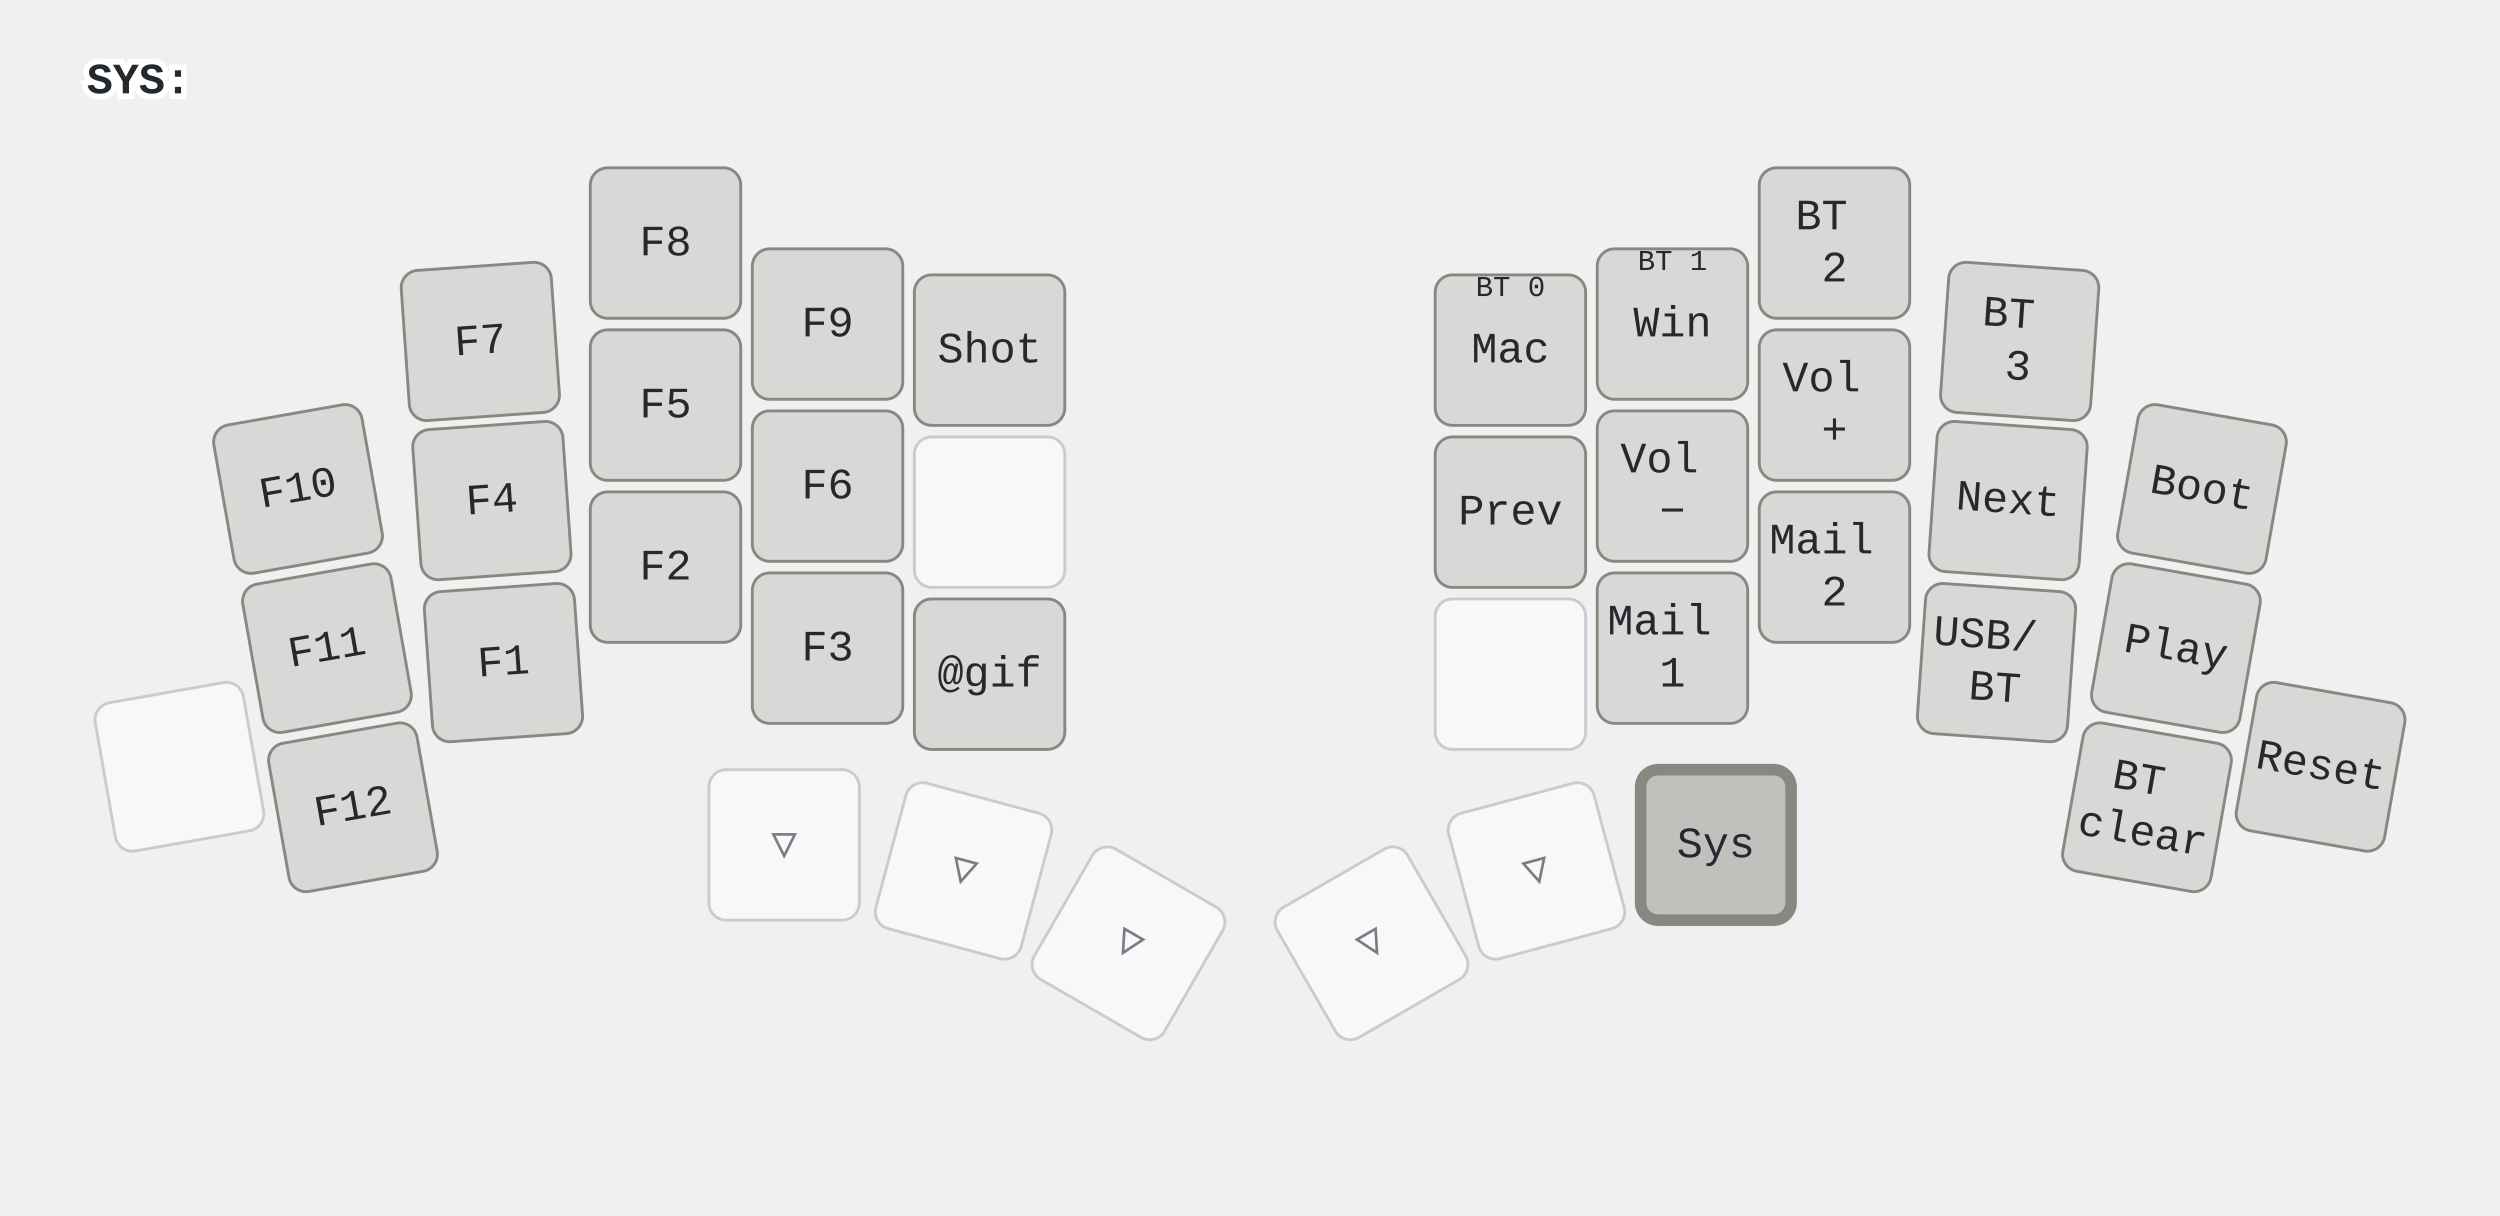
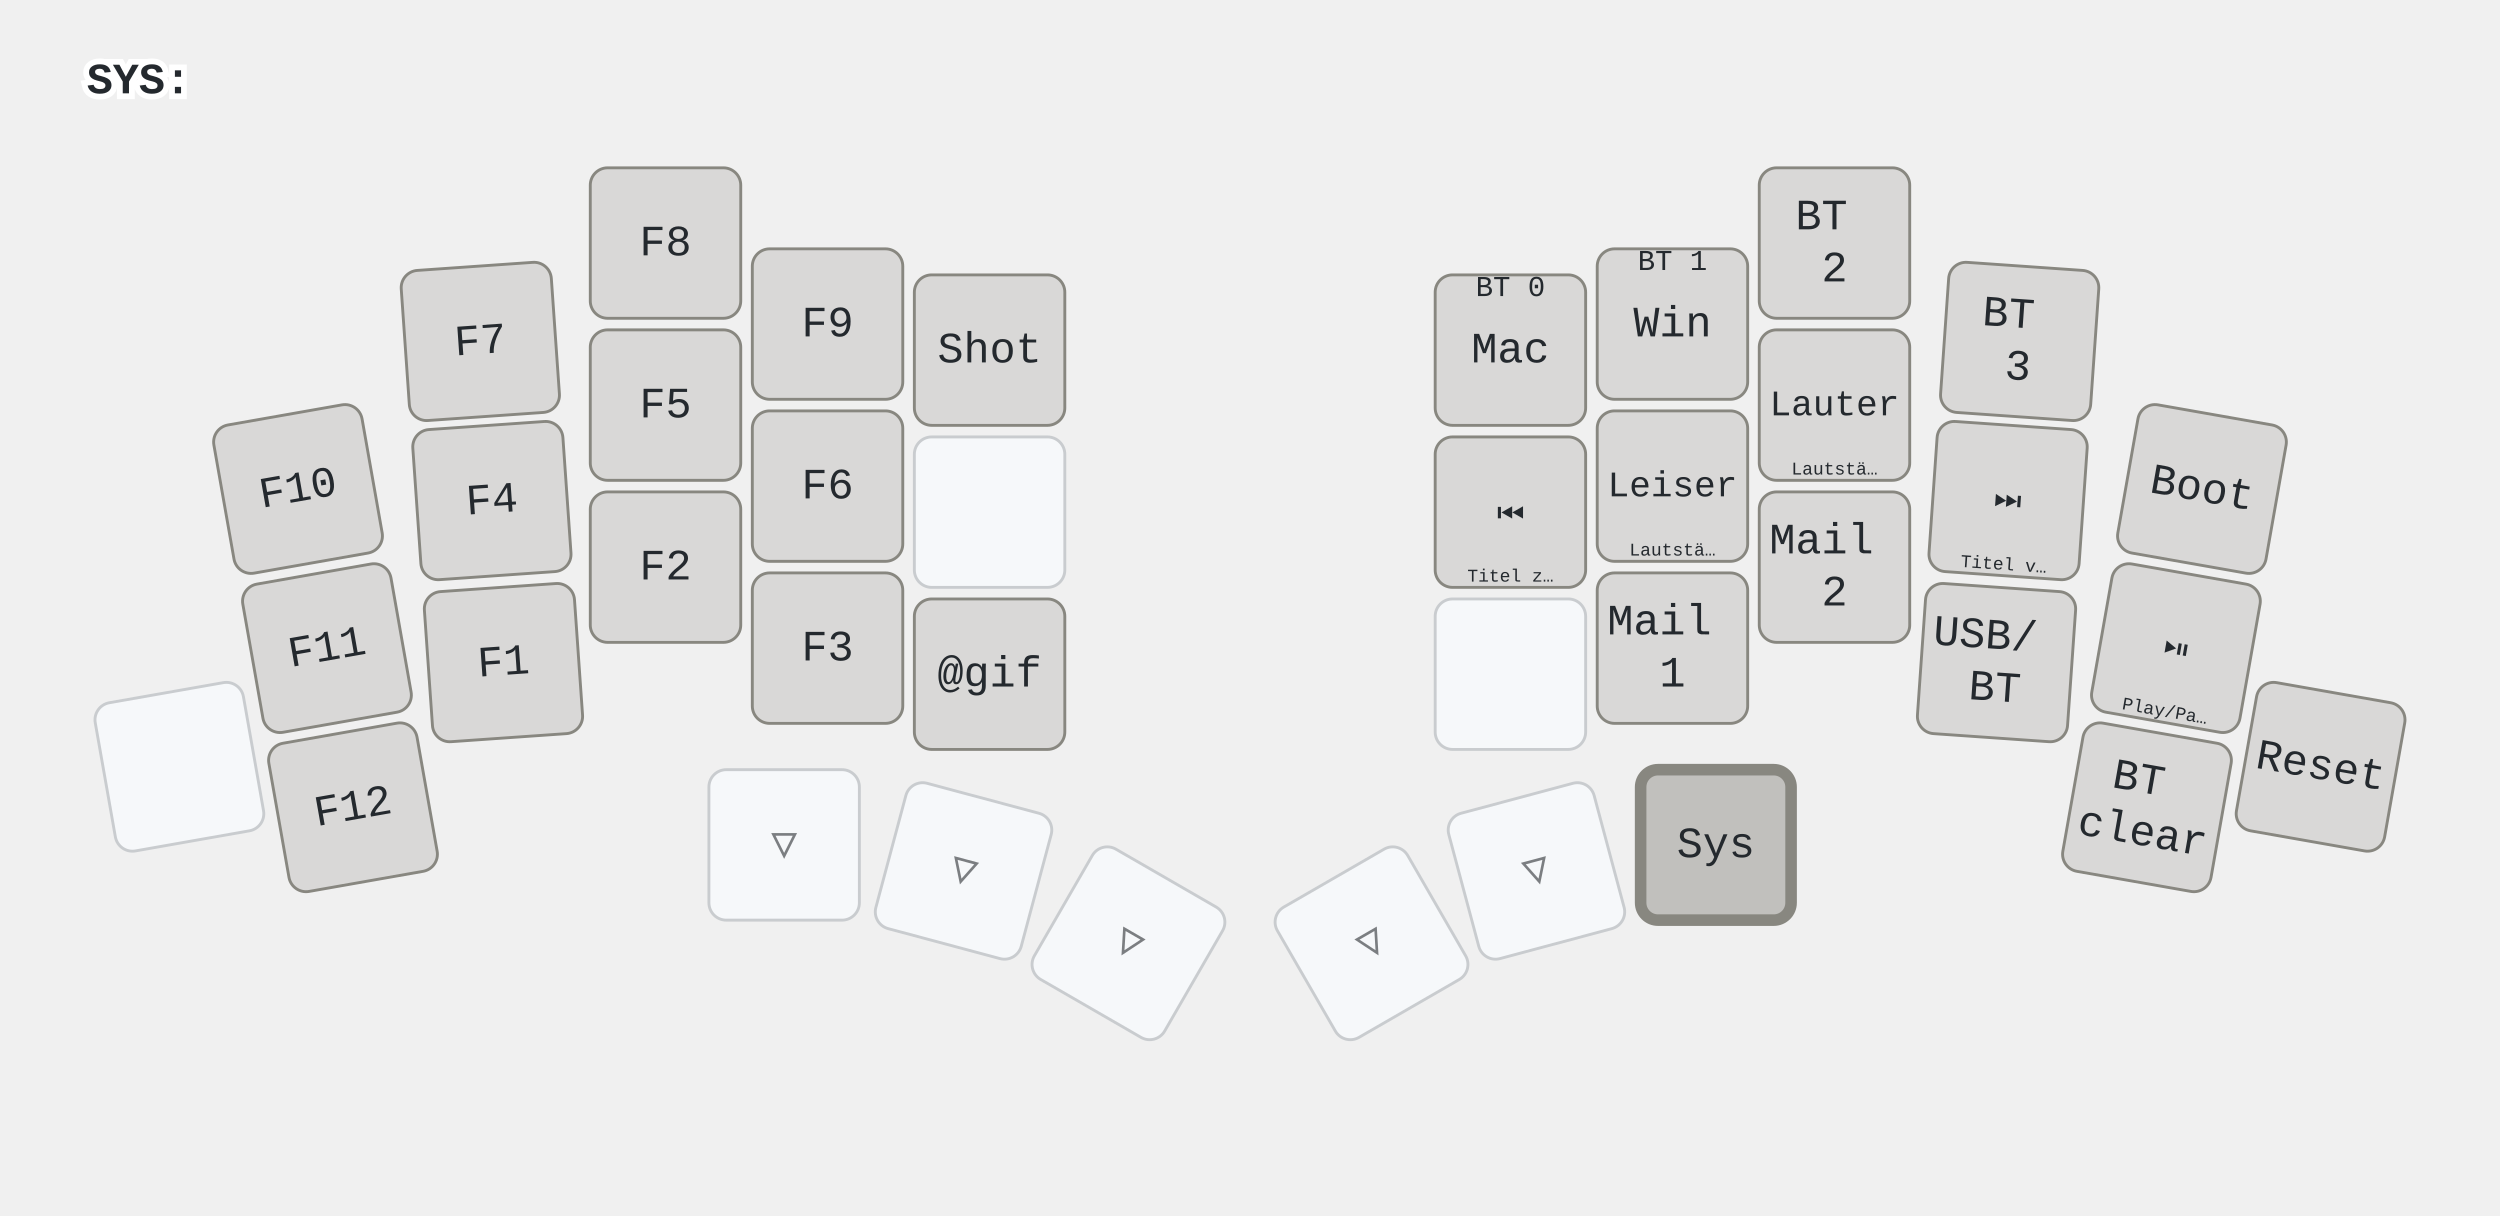
<svg xmlns="http://www.w3.org/2000/svg" width="1728" height="840" viewBox="0 0 864 420" class="keymap">
  <style>/* inherit to force styles through use tags */
svg path {
    fill: inherit;
}

/* font and background color specifications */
svg.keymap {
    font-family: SFMono-Regular,Consolas,Liberation Mono,Menlo,monospace;
    font-size: 14px;
    font-kerning: normal;
    text-rendering: optimizeLegibility;
    fill: #24292e;
}

/* default key styling */
rect.key {
    fill: #f6f8fa;
}

rect.key, rect.combo {
    stroke: #c9cccf;
    stroke-width: 1;
}

/* default key side styling, only used is draw_key_sides is set */
rect.side {
    filter: brightness(90%);
}

/* color accent for combo boxes */
rect.combo, rect.combo-separate {
    fill: #cdf;
}

/* color accent for held keys */
rect.held, rect.combo.held {
    fill: #fdd;
}

/* color accent for ghost (optional) keys */
rect.ghost, rect.combo.ghost {
    stroke-dasharray: 4, 4;
    stroke-width: 2;
}

text {
    text-anchor: middle;
    dominant-baseline: middle;
}

/* styling for layer labels */
text.label {
    font-weight: bold;
    text-anchor: start;
    stroke: white;
    stroke-width: 4;
    paint-order: stroke;
}

/* styling for optional footer */
text.footer {
    text-anchor: end;
    dominant-baseline: auto;
    stroke: white;
    stroke-width: 4;
    paint-order: stroke;
}

/* styling for combo tap, and key non-tap label text */
text.combo, text.hold, text.shifted, text.left, text.right {
    font-size: 11px;
}

text.hold {
    text-anchor: middle;
    dominant-baseline: auto;
}

text.shifted {
    text-anchor: middle;
    dominant-baseline: hanging;
}

text.left {
    text-anchor: start;
}

text.right {
    text-anchor: end;
}

text.layer-activator {
    text-decoration: underline;
}

/* styling for hold/shifted label text in combo box */
text.combo.hold, text.combo.shifted, text.combo.left, text.combo.right {
    font-size: 8px;
}

/* lighter symbol for transparent keys */
text.trans {
    fill: #7b7e81;
}

/* styling for combo dendrons */
path.combo {
    stroke-width: 1;
    stroke: gray;
    fill: none;
}

/* Start Tabler Icons Cleanup */
/* cannot use height/width with glyphs */
.icon-tabler &gt; path {
    fill: inherit;
    stroke: inherit;
    stroke-width: 2;
}
/* hide tabler's default box */
.icon-tabler &gt; path[stroke="none"][fill="none"] {
    visibility: hidden;
}
/* End Tabler Icons Cleanup */

@media (prefers-color-scheme: dark) {
svg.keymap { fill: #d1d6db; }
rect.key { fill: #3f4750; }
rect.key, rect.combo { stroke: #60666c; }
rect.combo, rect.combo-separate { fill: #1f3d7a; }
rect.held, rect.combo.held { fill: #854747; }
text.label, text.footer { stroke: black; }
text.trans { fill: #7e8184; }
path.combo { stroke: #7f7f7f; }

}

rect.key { stroke-width: 1; }
text { font-size: 15px; }
text.hold, text.shifted { font-size: 10px; }
rect.combo { fill: #7F77DD; fill-opacity: .35; stroke: #7F77DD; }

.layer-NAV rect.key.lay { fill: #378ADD; fill-opacity: .22; stroke: #378ADD; }
rect.key.trig-NAV { fill: #378ADD; fill-opacity: .45; stroke: #378ADD; }
rect.key.held.trig-NAV { stroke-width: 4; }

.layer-SYM rect.key.lay { fill: #1D9E75; fill-opacity: .22; stroke: #1D9E75; }
rect.key.trig-SYM { fill: #1D9E75; fill-opacity: .45; stroke: #1D9E75; }
rect.key.held.trig-SYM { stroke-width: 4; }

.layer-NUM rect.key.lay { fill: #BA7517; fill-opacity: .22; stroke: #BA7517; }
rect.key.trig-NUM { fill: #BA7517; fill-opacity: .45; stroke: #BA7517; }
rect.key.held.trig-NUM { stroke-width: 4; }

.layer-MOUSE rect.key.lay { fill: #D4537E; fill-opacity: .22; stroke: #D4537E; }
rect.key.trig-MOUSE { fill: #D4537E; fill-opacity: .45; stroke: #D4537E; }
rect.key.held.trig-MOUSE { stroke-width: 4; }

.layer-SYS rect.key.lay { fill: #888780; fill-opacity: .22; stroke: #888780; }
rect.key.trig-SYS { fill: #888780; fill-opacity: .45; stroke: #888780; }
rect.key.held.trig-SYS { stroke-width: 4; }
</style>
  <g transform="translate(30, 0)" class="layer-SYS">
    <text x="0" y="28" class="label" id="SYS">SYS:</text>
    <g transform="translate(0, 56)">
      <g transform="translate(73, 113) rotate(-10.0)" class="key lay keypos-0">
        <rect rx="6" ry="6" x="-26" y="-26" width="52" height="52" class="key lay" />
        <text x="0" y="0" class="key lay tap">F10</text>
      </g>
      <g transform="translate(136, 62) rotate(-4.0)" class="key lay keypos-1">
        <rect rx="6" ry="6" x="-26" y="-26" width="52" height="52" class="key lay" />
        <text x="0" y="0" class="key lay tap">F7</text>
      </g>
      <g transform="translate(200, 28)" class="key lay keypos-2">
        <rect rx="6" ry="6" x="-26" y="-26" width="52" height="52" class="key lay" />
        <text x="0" y="0" class="key lay tap">F8</text>
      </g>
      <g transform="translate(256, 56)" class="key lay keypos-3">
        <rect rx="6" ry="6" x="-26" y="-26" width="52" height="52" class="key lay" />
        <text x="0" y="0" class="key lay tap">F9</text>
      </g>
      <g transform="translate(312, 65)" class="key lay keypos-4">
        <rect rx="6" ry="6" x="-26" y="-26" width="52" height="52" class="key lay" />
        <text x="0" y="0" class="key lay tap">Shot</text>
      </g>
      <g transform="translate(492, 65)" class="key lay keypos-5">
        <rect rx="6" ry="6" x="-26" y="-26" width="52" height="52" class="key lay" />
        <text x="0" y="0" class="key lay tap">Mac</text>
        <text x="0" y="-24" class="key lay shifted">BT 0</text>
      </g>
      <g transform="translate(548, 56)" class="key lay keypos-6">
        <rect rx="6" ry="6" x="-26" y="-26" width="52" height="52" class="key lay" />
        <text x="0" y="0" class="key lay tap">Win</text>
        <text x="0" y="-24" class="key lay shifted">BT 1</text>
      </g>
      <g transform="translate(604, 28)" class="key lay keypos-7">
        <rect rx="6" ry="6" x="-26" y="-26" width="52" height="52" class="key lay" />
        <text x="0" y="0" class="key lay tap">
          <tspan x="0" dy="-0.6em">BT</tspan>
          <tspan x="0" dy="1.2em">2</tspan>
        </text>
      </g>
      <g transform="translate(668, 62) rotate(4.0)" class="key lay keypos-8">
        <rect rx="6" ry="6" x="-26" y="-26" width="52" height="52" class="key lay" />
        <text x="0" y="0" class="key lay tap">
          <tspan x="0" dy="-0.6em">BT</tspan>
          <tspan x="0" dy="1.2em">3</tspan>
        </text>
      </g>
      <g transform="translate(731, 113) rotate(10.0)" class="key lay keypos-9">
        <rect rx="6" ry="6" x="-26" y="-26" width="52" height="52" class="key lay" />
        <text x="0" y="0" class="key lay tap">Boot</text>
      </g>
      <g transform="translate(83, 168) rotate(-10.0)" class="key lay keypos-10">
        <rect rx="6" ry="6" x="-26" y="-26" width="52" height="52" class="key lay" />
        <text x="0" y="0" class="key lay tap">F11</text>
      </g>
      <g transform="translate(140, 117) rotate(-4.0)" class="key lay keypos-11">
        <rect rx="6" ry="6" x="-26" y="-26" width="52" height="52" class="key lay" />
        <text x="0" y="0" class="key lay tap">F4</text>
      </g>
      <g transform="translate(200, 84)" class="key lay keypos-12">
        <rect rx="6" ry="6" x="-26" y="-26" width="52" height="52" class="key lay" />
        <text x="0" y="0" class="key lay tap">F5</text>
      </g>
      <g transform="translate(256, 112)" class="key lay keypos-13">
        <rect rx="6" ry="6" x="-26" y="-26" width="52" height="52" class="key lay" />
        <text x="0" y="0" class="key lay tap">F6</text>
      </g>
      <g transform="translate(312, 121)" class="key keypos-14">
        <rect rx="6" ry="6" x="-26" y="-26" width="52" height="52" class="key" />
      </g>
      <g transform="translate(492, 121)" class="key lay keypos-15">
        <rect rx="6" ry="6" x="-26" y="-26" width="52" height="52" class="key lay" />
-         <text x="0" y="0" class="key lay tap">Prev</text>
+         <text x="0" y="0" class="key lay tap">⏮︎</text>
+         <text x="0" y="24" class="key lay hold">
+           <tspan style="font-size: 62%">Titel z…</tspan>
+         </text>
      </g>
      <g transform="translate(548, 112)" class="key lay keypos-16">
        <rect rx="6" ry="6" x="-26" y="-26" width="52" height="52" class="key lay" />
        <text x="0" y="0" class="key lay tap">
-           <tspan x="0" dy="-0.6em">Vol</tspan>
-           <tspan x="0" dy="1.2em">−</tspan>
+           <tspan style="font-size: 83%">Leiser</tspan>
+         </text>
+         <text x="0" y="24" class="key lay hold">
+           <tspan style="font-size: 62%">Lautstä…</tspan>
        </text>
      </g>
      <g transform="translate(604, 84)" class="key lay keypos-17">
        <rect rx="6" ry="6" x="-26" y="-26" width="52" height="52" class="key lay" />
        <text x="0" y="0" class="key lay tap">
-           <tspan x="0" dy="-0.6em">Vol</tspan>
-           <tspan x="0" dy="1.2em">+</tspan>
+           <tspan style="font-size: 83%">Lauter</tspan>
+         </text>
+         <text x="0" y="24" class="key lay hold">
+           <tspan style="font-size: 62%">Lautstä…</tspan>
        </text>
      </g>
      <g transform="translate(664, 117) rotate(4.0)" class="key lay keypos-18">
        <rect rx="6" ry="6" x="-26" y="-26" width="52" height="52" class="key lay" />
-         <text x="0" y="0" class="key lay tap">Next</text>
+         <text x="0" y="0" class="key lay tap">⏭︎</text>
+         <text x="0" y="24" class="key lay hold">
+           <tspan style="font-size: 62%">Titel v…</tspan>
+         </text>
      </g>
      <g transform="translate(722, 168) rotate(10.0)" class="key lay keypos-19">
        <rect rx="6" ry="6" x="-26" y="-26" width="52" height="52" class="key lay" />
-         <text x="0" y="0" class="key lay tap">Play</text>
+         <text x="0" y="0" class="key lay tap">⏯︎</text>
+         <text x="0" y="24" class="key lay hold">
+           <tspan style="font-size: 62%">Play/Pa…</tspan>
+         </text>
      </g>
      <g transform="translate(32, 209) rotate(-10.0)" class="key keypos-20">
        <rect rx="6" ry="6" x="-26" y="-26" width="52" height="52" class="key" />
      </g>
      <g transform="translate(92, 223) rotate(-10.0)" class="key lay keypos-21">
        <rect rx="6" ry="6" x="-26" y="-26" width="52" height="52" class="key lay" />
        <text x="0" y="0" class="key lay tap">F12</text>
      </g>
      <g transform="translate(144, 173) rotate(-4.0)" class="key lay keypos-22">
        <rect rx="6" ry="6" x="-26" y="-26" width="52" height="52" class="key lay" />
        <text x="0" y="0" class="key lay tap">F1</text>
      </g>
      <g transform="translate(200, 140)" class="key lay keypos-23">
        <rect rx="6" ry="6" x="-26" y="-26" width="52" height="52" class="key lay" />
        <text x="0" y="0" class="key lay tap">F2</text>
      </g>
      <g transform="translate(256, 168)" class="key lay keypos-24">
        <rect rx="6" ry="6" x="-26" y="-26" width="52" height="52" class="key lay" />
        <text x="0" y="0" class="key lay tap">F3</text>
      </g>
      <g transform="translate(312, 177)" class="key lay keypos-25">
        <rect rx="6" ry="6" x="-26" y="-26" width="52" height="52" class="key lay" />
        <text x="0" y="0" class="key lay tap">@gif</text>
      </g>
      <g transform="translate(492, 177)" class="key keypos-26">
        <rect rx="6" ry="6" x="-26" y="-26" width="52" height="52" class="key" />
      </g>
      <g transform="translate(548, 168)" class="key lay keypos-27">
        <rect rx="6" ry="6" x="-26" y="-26" width="52" height="52" class="key lay" />
        <text x="0" y="0" class="key lay tap">
          <tspan x="0" dy="-0.6em">Mail</tspan>
          <tspan x="0" dy="1.2em">1</tspan>
        </text>
      </g>
      <g transform="translate(604, 140)" class="key lay keypos-28">
        <rect rx="6" ry="6" x="-26" y="-26" width="52" height="52" class="key lay" />
        <text x="0" y="0" class="key lay tap">
          <tspan x="0" dy="-0.6em">Mail</tspan>
          <tspan x="0" dy="1.2em">2</tspan>
        </text>
      </g>
      <g transform="translate(660, 173) rotate(4.0)" class="key lay keypos-29">
        <rect rx="6" ry="6" x="-26" y="-26" width="52" height="52" class="key lay" />
        <text x="0" y="0" class="key lay tap">
          <tspan x="0" dy="-0.6em">USB/</tspan>
          <tspan x="0" dy="1.2em">BT</tspan>
        </text>
      </g>
      <g transform="translate(712, 223) rotate(10.0)" class="key lay keypos-30">
        <rect rx="6" ry="6" x="-26" y="-26" width="52" height="52" class="key lay" />
        <text x="0" y="0" class="key lay tap">
          <tspan x="0" dy="-0.6em">BT</tspan>
          <tspan x="0" dy="1.2em">clear</tspan>
        </text>
      </g>
      <g transform="translate(772, 209) rotate(10.0)" class="key lay keypos-31">
        <rect rx="6" ry="6" x="-26" y="-26" width="52" height="52" class="key lay" />
        <text x="0" y="0" class="key lay tap">Reset</text>
      </g>
      <g transform="translate(241, 236)" class="key trans keypos-32">
        <rect rx="6" ry="6" x="-26" y="-26" width="52" height="52" class="key trans" />
        <text x="0" y="0" class="key trans tap">▽</text>
      </g>
      <g transform="translate(303, 245) rotate(15.0)" class="key trans keypos-33">
        <rect rx="6" ry="6" x="-26" y="-26" width="52" height="52" class="key trans" />
        <text x="0" y="0" class="key trans tap">▽</text>
      </g>
      <g transform="translate(360, 270) rotate(30.0)" class="key trans keypos-34">
        <rect rx="6" ry="6" x="-26" y="-26" width="52" height="52" class="key trans" />
        <text x="0" y="0" class="key trans tap">▽</text>
      </g>
      <g transform="translate(444, 270) rotate(-30.0)" class="key trans keypos-35">
        <rect rx="6" ry="6" x="-26" y="-26" width="52" height="52" class="key trans" />
        <text x="0" y="0" class="key trans tap">▽</text>
      </g>
      <g transform="translate(501, 245) rotate(-15.0)" class="key trans keypos-36">
        <rect rx="6" ry="6" x="-26" y="-26" width="52" height="52" class="key trans" />
        <text x="0" y="0" class="key trans tap">▽</text>
      </g>
      <g transform="translate(563, 236)" class="key held trig-SYS keypos-37">
        <rect rx="6" ry="6" x="-26" y="-26" width="52" height="52" class="key held trig-SYS" />
        <text x="0" y="0" class="key held trig-SYS tap">Sys</text>
      </g>
    </g>
  </g>
</svg>
